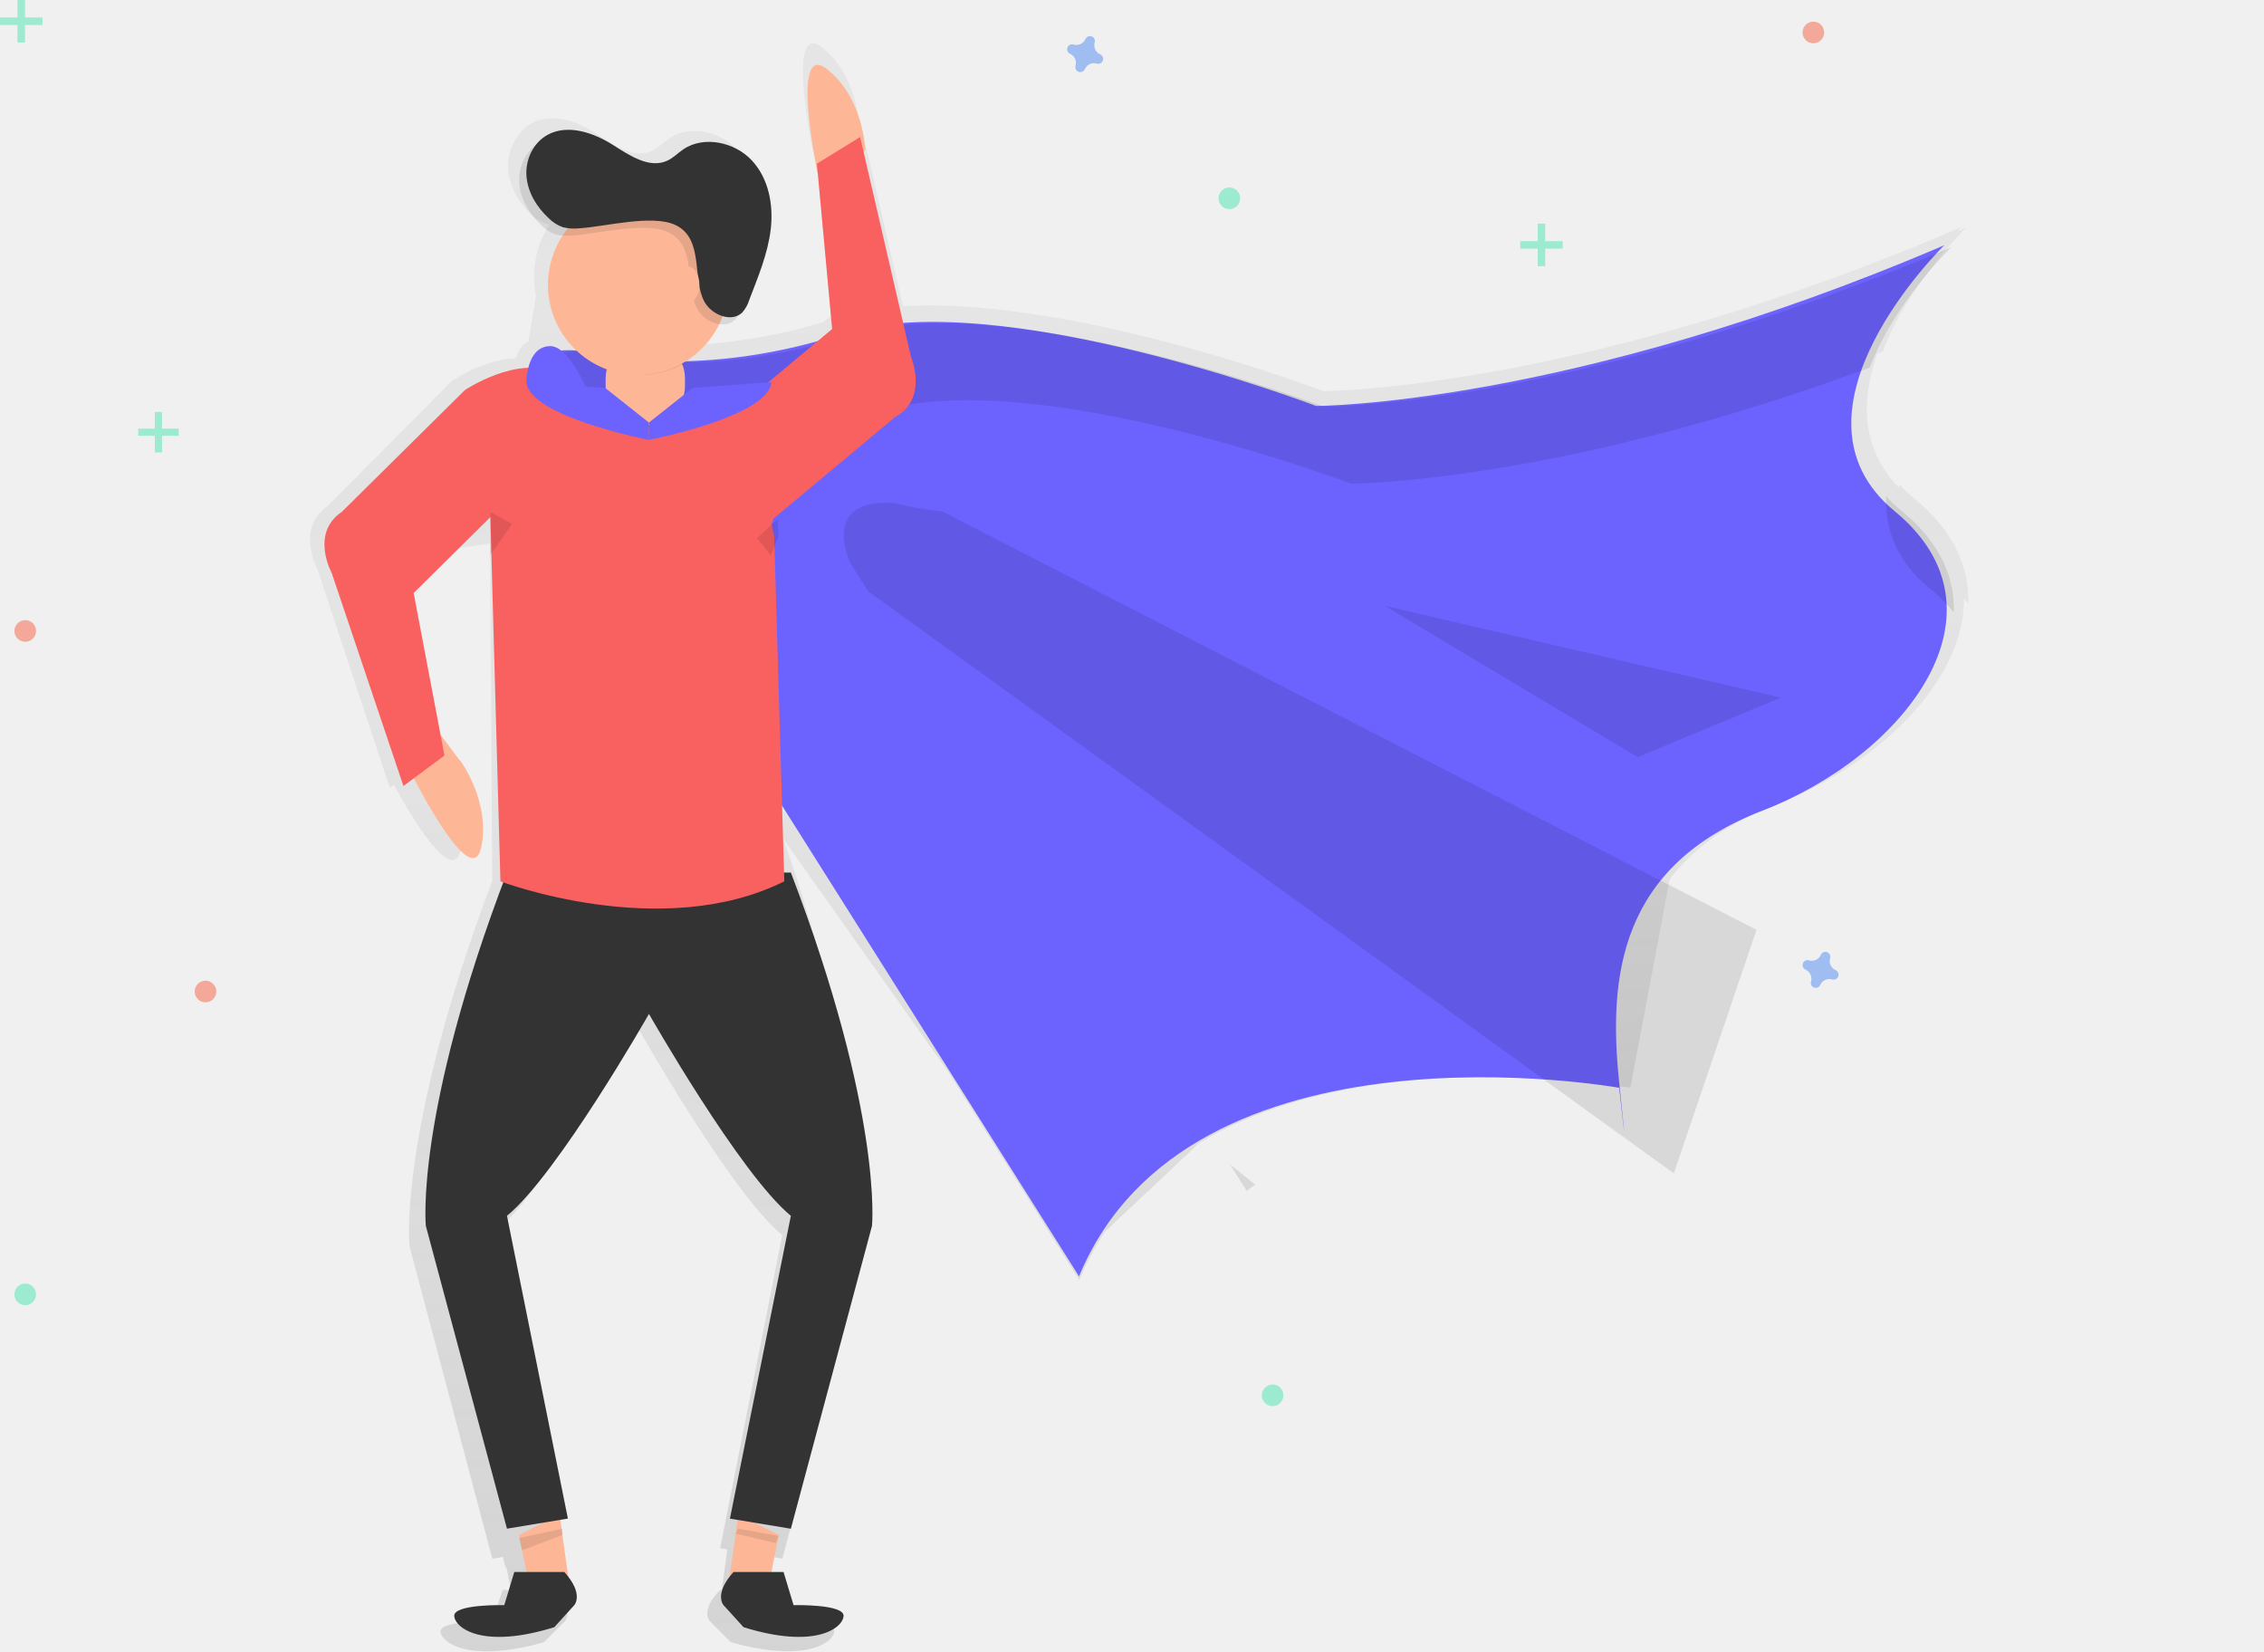
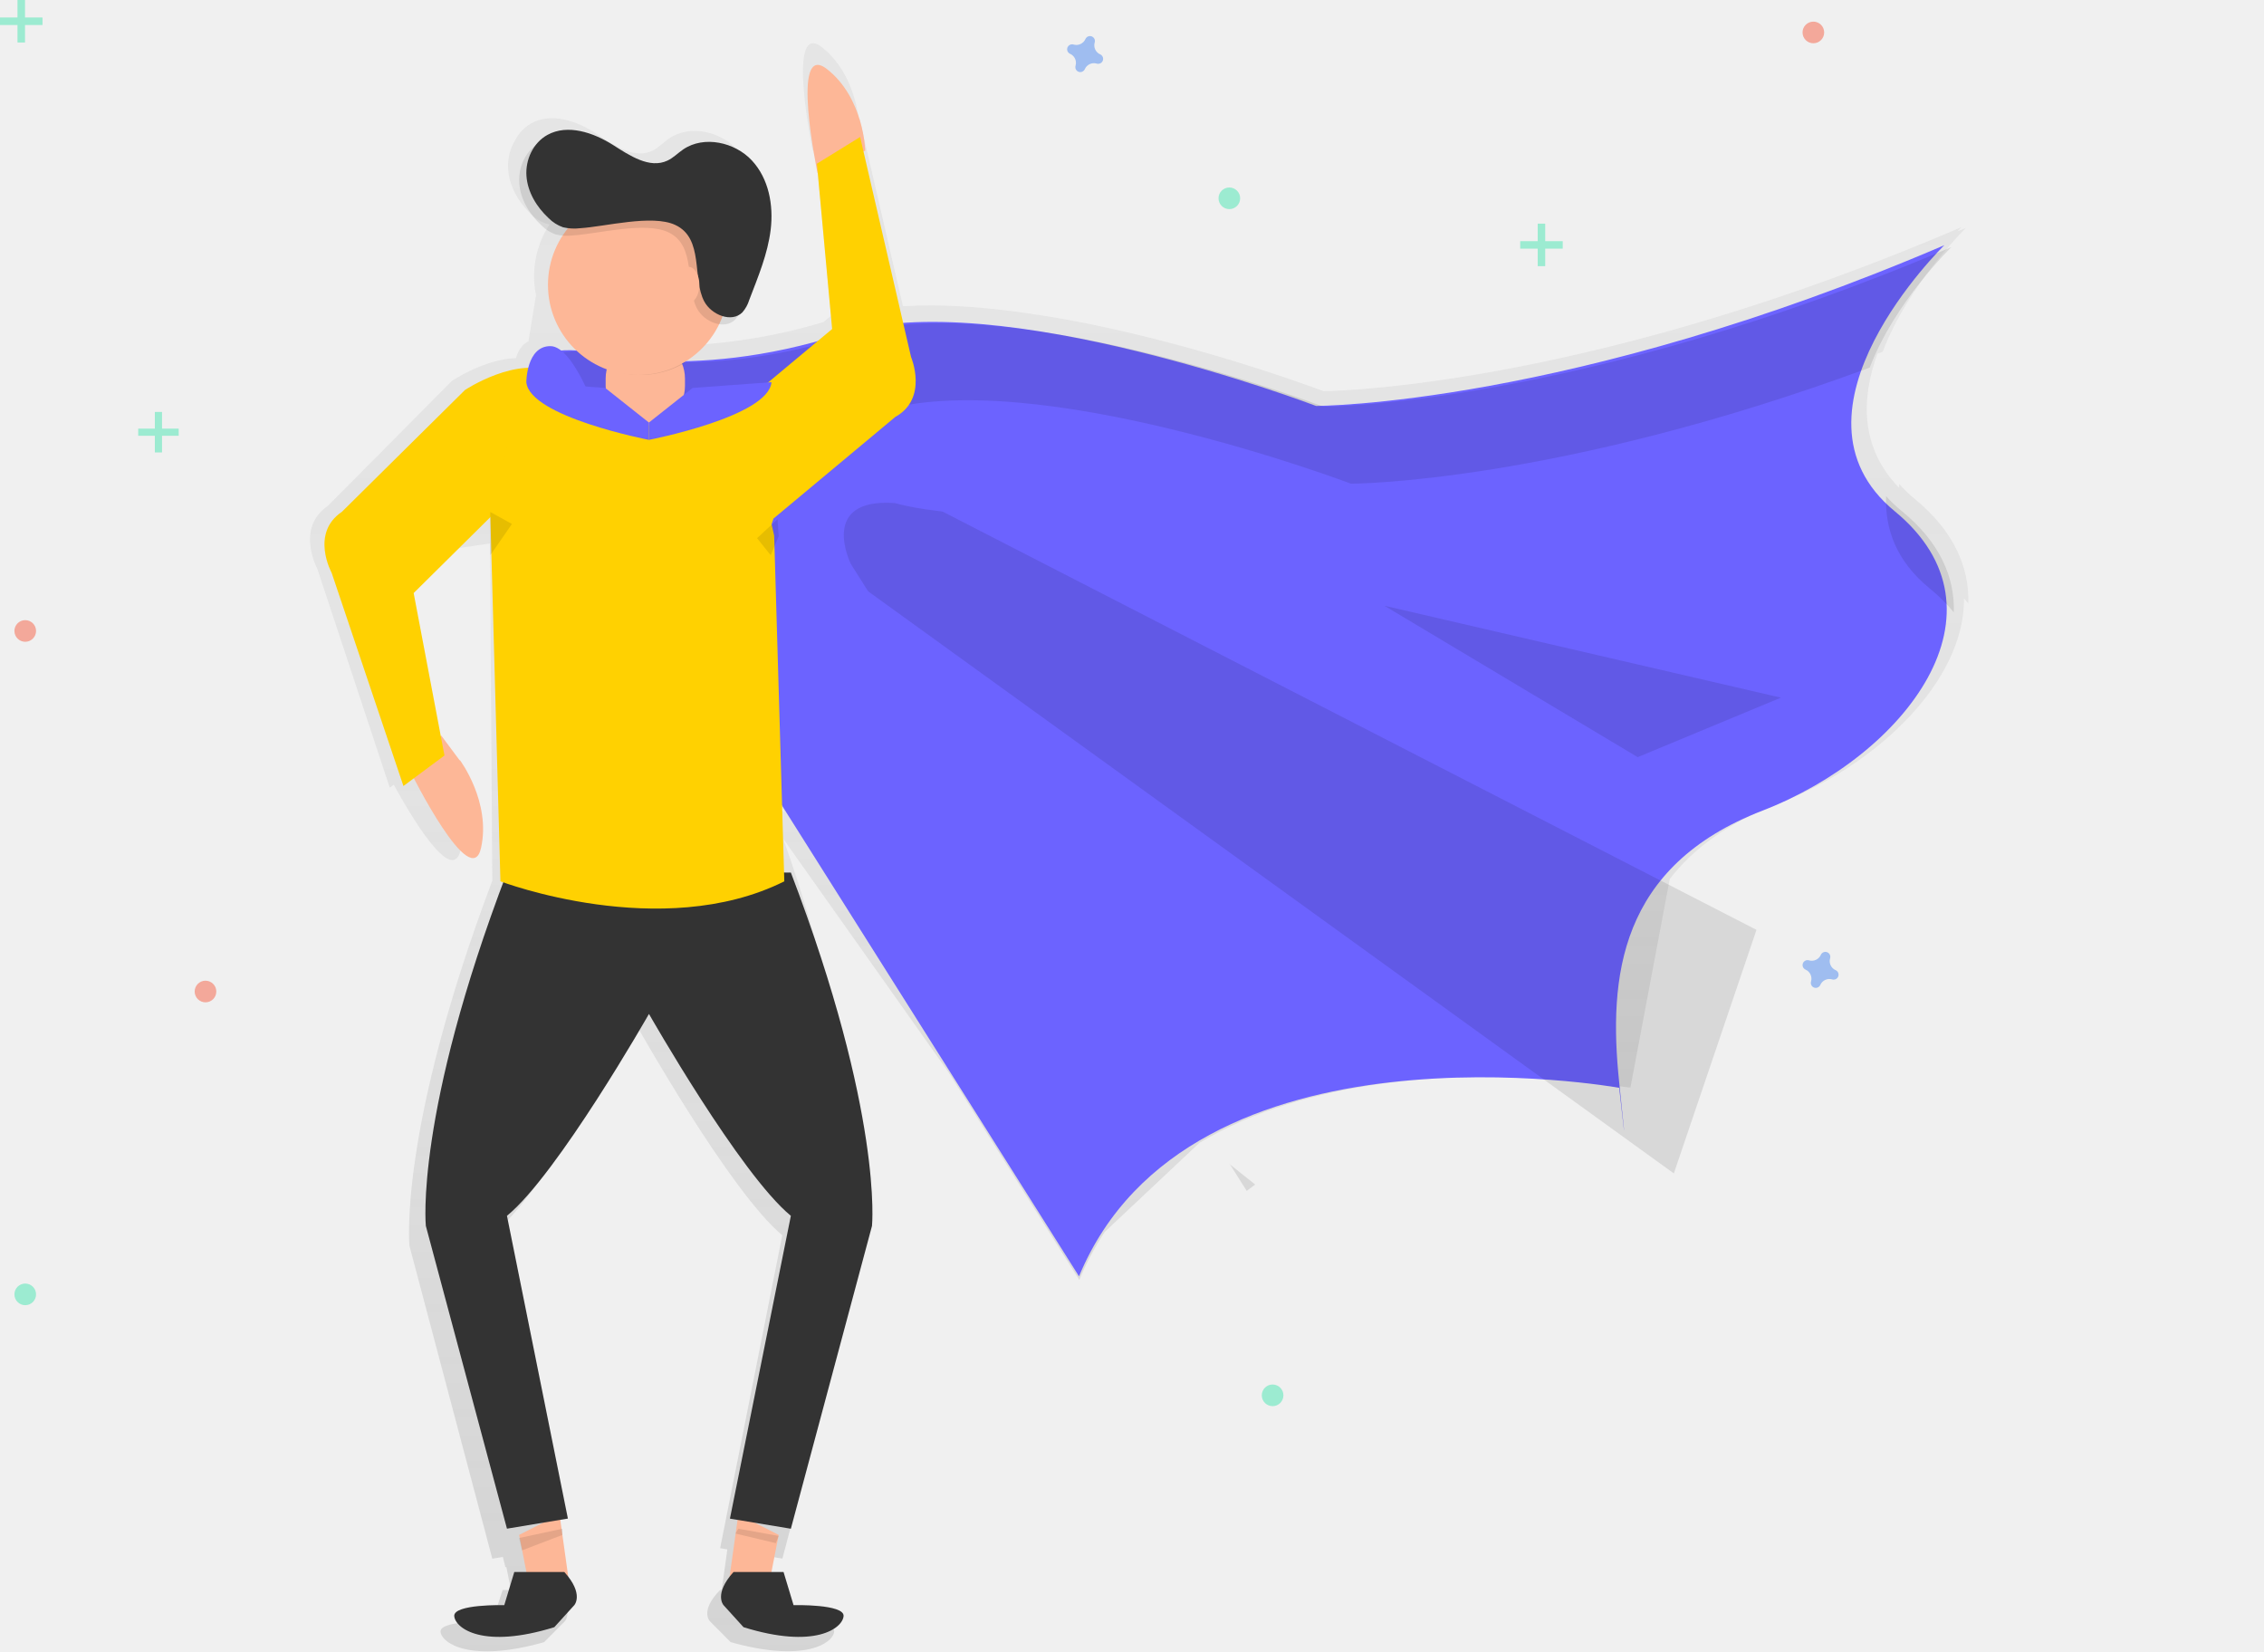
<svg xmlns="http://www.w3.org/2000/svg" fill="none" height="229" viewBox="0 0 314 229" width="314">
  <defs>
-     <linearGradient gradientUnits="userSpaceOnUse" id="paint0_linear" x1="273" x2="273" y1="228.985" y2="6.004">
+     <linearGradient gradientUnits="userSpaceOnUse" id="paint0_linear_6303_825" x1="273" x2="273" y1="228.985" y2="6.004">
      <stop stop-color="#808080" stop-opacity="0.25" />
      <stop offset="0.54" stop-color="#808080" stop-opacity="0.12" />
      <stop offset="1" stop-color="#808080" stop-opacity="0.1" />
    </linearGradient>
  </defs>
-   <path clip-rule="evenodd" d="M263.41 67.116C264.098 67.891 264.846 68.609 265.647 69.266C270.973 73.658 273.14 78.653 272.993 83.684C272.801 83.448 272.599 83.215 272.392 82.982C272.488 94.355 260.561 106.052 246.337 111.561C239.48 114.219 234.764 117.773 231.587 121.893L226.134 150.821L214.538 149.558C201.961 148.805 181.596 149.353 166.342 158.492L153.218 170.839C151.832 172.94 150.652 175.17 149.692 177.499L131.555 148.699L108.632 116.326C119.79 147.669 120.003 172.744 120.003 172.744L108.511 216.141L106.9 215.872L106.753 216.317L105.926 220.482H107.075L108.511 224.823C108.511 224.823 115.852 224.663 115.693 226.27C115.533 227.878 111.547 230.611 101.327 227.717L98.454 224.823C98.454 224.823 97.017 223.376 99.891 220.482H100.095L100.88 214.864L99.879 214.694L108.496 171.3C101.312 165.354 88.387 142.369 88.387 142.369C88.387 142.369 75.459 165.351 68.278 171.3L76.902 214.706L75.901 214.876L76.697 220.494H76.902C79.775 223.388 78.338 224.835 78.338 224.835L75.465 227.729C65.251 230.623 61.259 227.89 61.1 226.282C60.941 224.675 68.281 224.835 68.281 224.835L69.718 220.494H70.866L70.229 217.291L70.099 217.337L69.745 215.908L68.278 216.153L56.786 172.756C56.786 172.756 55.19 156.845 68.278 122.126L67.959 75.365L60.805 76.416L55.482 81.74L59.69 104.323L60.835 105.807H60.889C60.889 105.807 65.317 111.534 63.895 117.843C62.732 123.049 56.678 112.606 54.616 108.822L54.06 109.239L44.005 78.862C44.005 78.862 40.972 73.237 45.442 70.183L62.678 52.825C62.678 52.825 67.166 49.798 71.551 49.667C71.843 48.729 72.363 47.77 73.295 47.331L74.344 40.937C73.649 37.54 74.326 34.004 76.225 31.111C76.022 31.083 75.821 31.039 75.624 30.978C74.852 30.696 74.156 30.238 73.589 29.64C71.903 28.017 70.643 25.828 70.481 23.476C70.382 22.013 70.747 20.555 71.524 19.314C72.016 18.41 72.743 17.659 73.628 17.14C76.463 15.512 80.076 16.799 82.811 18.594C82.926 18.669 83.043 18.746 83.16 18.823C85.439 20.325 88.093 22.075 90.497 20.903C91.02 20.648 91.467 20.272 91.915 19.896C92.179 19.675 92.442 19.454 92.722 19.256C95.64 17.192 99.987 18.209 102.37 20.882C104.754 23.555 105.415 27.424 105.013 30.99C104.649 34.209 103.507 37.272 102.373 40.313C102.25 40.642 102.128 40.969 102.007 41.297C101.843 41.799 101.622 42.28 101.345 42.729C101.213 42.984 101.046 43.22 100.849 43.428C100.257 44.02 99.409 44.273 98.592 44.104C97.892 45.518 96.943 46.793 95.791 47.866C102.039 47.541 108.227 46.467 114.223 44.667L115.257 43.795L113.135 20.716L112.72 20.912C112.72 20.912 108.947 2.583 114.012 6.567C117.806 9.567 118.843 14.404 119.122 16.626L119.236 16.556L125.23 42.472C130.569 42.133 136.511 42.572 142.496 43.447C161.52 46.135 181.185 53.346 183.571 54.254C187.443 54.181 222.161 52.931 272.058 31.495C272.058 31.495 271.845 31.713 271.472 32.101L272.674 31.592C272.674 31.592 264.628 39.433 261.117 48.781L260.377 49.056C258.141 55.259 257.949 62.058 263.41 67.67V67.116ZM108.196 111.643L108.211 112.176L108.857 112.69L108.196 111.643Z" fill="url(#paint0_linear)" fill-rule="evenodd" />
+   <path clip-rule="evenodd" d="M263.41 67.116C264.098 67.891 264.846 68.609 265.647 69.266C270.973 73.658 273.14 78.653 272.993 83.684C272.801 83.448 272.599 83.215 272.392 82.982C272.488 94.355 260.561 106.052 246.337 111.561C239.48 114.219 234.764 117.773 231.587 121.893L226.134 150.821L214.538 149.558C201.961 148.805 181.596 149.353 166.342 158.492L153.218 170.839C151.832 172.94 150.652 175.17 149.692 177.499L131.555 148.699L108.632 116.326C119.79 147.669 120.003 172.744 120.003 172.744L108.511 216.141L106.9 215.872L106.753 216.317L105.926 220.482H107.075L108.511 224.823C108.511 224.823 115.852 224.663 115.693 226.27C115.533 227.878 111.547 230.611 101.327 227.717L98.454 224.823C98.454 224.823 97.017 223.376 99.891 220.482H100.095L100.88 214.864L99.879 214.694L108.496 171.3C101.312 165.354 88.387 142.369 88.387 142.369C88.387 142.369 75.459 165.351 68.278 171.3L76.902 214.706L75.901 214.876L76.697 220.494H76.902C79.775 223.388 78.338 224.835 78.338 224.835L75.465 227.729C65.251 230.623 61.259 227.89 61.1 226.282C60.941 224.675 68.281 224.835 68.281 224.835L69.718 220.494H70.866L70.229 217.291L70.099 217.337L69.745 215.908L68.278 216.153L56.786 172.756C56.786 172.756 55.19 156.845 68.278 122.126L67.959 75.365L60.805 76.416L55.482 81.74L59.69 104.323L60.835 105.807H60.889C60.889 105.807 65.317 111.534 63.895 117.843C62.732 123.049 56.678 112.606 54.616 108.822L54.06 109.239L44.005 78.862C44.005 78.862 40.972 73.237 45.442 70.183L62.678 52.825C62.678 52.825 67.166 49.798 71.551 49.667C71.843 48.729 72.363 47.77 73.295 47.331L74.344 40.937C73.649 37.54 74.326 34.004 76.225 31.111C76.022 31.083 75.821 31.039 75.624 30.978C74.852 30.696 74.156 30.238 73.589 29.64C71.903 28.017 70.643 25.828 70.481 23.476C70.382 22.013 70.747 20.555 71.524 19.314C72.016 18.41 72.743 17.659 73.628 17.14C76.463 15.512 80.076 16.799 82.811 18.594C82.926 18.669 83.043 18.746 83.16 18.823C85.439 20.325 88.093 22.075 90.497 20.903C91.02 20.648 91.467 20.272 91.915 19.896C92.179 19.675 92.442 19.454 92.722 19.256C95.64 17.192 99.987 18.209 102.37 20.882C104.754 23.555 105.415 27.424 105.013 30.99C104.649 34.209 103.507 37.272 102.373 40.313C102.25 40.642 102.128 40.969 102.007 41.297C101.843 41.799 101.622 42.28 101.345 42.729C101.213 42.984 101.046 43.22 100.849 43.428C100.257 44.02 99.409 44.273 98.592 44.104C97.892 45.518 96.943 46.793 95.791 47.866C102.039 47.541 108.227 46.467 114.223 44.667L115.257 43.795L113.135 20.716L112.72 20.912C112.72 20.912 108.947 2.583 114.012 6.567C117.806 9.567 118.843 14.404 119.122 16.626L119.236 16.556L125.23 42.472C130.569 42.133 136.511 42.572 142.496 43.447C161.52 46.135 181.185 53.346 183.571 54.254C187.443 54.181 222.161 52.931 272.058 31.495C272.058 31.495 271.845 31.713 271.472 32.101L272.674 31.592C272.674 31.592 264.628 39.433 261.117 48.781L260.377 49.056C258.141 55.259 257.949 62.058 263.41 67.67V67.116ZM108.196 111.643L108.211 112.176L108.857 112.69L108.196 111.643Z" fill="url(#paint0_linear_6303_825)" fill-rule="evenodd" />
  <path d="M63.8 105.43H63.745L61.193 102L57.063 106.304L57.52 107.018L57 107.149C57 107.149 65.336 123.925 66.725 117.557C68.113 111.19 63.8 105.43 63.8 105.43Z" fill="#FDB797" />
  <path d="M80.092 48.608C80.092 48.608 95.379 53.22 116.785 46.3C138.19 39.381 182.525 56.294 182.525 56.294C182.525 56.294 217.688 56.294 269.67 34C269.67 34 245.973 57.063 262.79 70.901C279.607 84.74 264.32 104.726 244.444 112.415C224.568 120.103 223.041 135.477 224.568 150.085C226.095 164.693 224.568 150.855 224.568 150.855C224.568 150.855 164.943 140.092 149.653 177L73.977 57.066C73.977 57.066 69.391 47.842 80.092 48.608Z" fill="#6C63FF" />
-   <mask height="143" id="mask0" mask-type="alpha" maskUnits="userSpaceOnUse" width="197" x="117" y="55">
-     <path clip-rule="evenodd" d="M124.119 69.764C124.119 69.764 139.398 74.37 160.793 67.46C182.188 60.55 226.501 77.44 226.501 77.44C226.501 77.44 261.647 77.44 313.604 55.176C313.604 55.176 289.919 78.208 306.727 92.028C323.536 105.848 308.256 125.808 288.39 133.486C268.524 141.164 266.998 156.518 268.524 171.106C270.05 185.695 268.524 171.874 268.524 171.874C268.524 171.874 208.928 161.127 193.646 197.985L118.006 78.211C118.006 78.211 113.423 68.999 124.119 69.764Z" fill="white" fill-rule="evenodd" />
+   <mask style="mask-type:alpha" height="143" id="mask0_6303_825" maskUnits="userSpaceOnUse" width="197" x="117" y="55">
+     <path clip-rule="evenodd" d="M124.119 69.765C124.119 69.765 139.398 74.371 160.793 67.46C182.188 60.55 226.501 77.44 226.501 77.44C226.501 77.44 261.647 77.44 313.604 55.176C313.604 55.176 289.919 78.208 306.727 92.028C323.536 105.849 308.256 125.808 288.39 133.486C268.524 141.165 266.998 156.518 268.524 171.106C270.05 185.695 268.524 171.875 268.524 171.875C268.524 171.875 208.928 161.127 193.646 197.985L118.006 78.211C118.006 78.211 113.423 69 124.119 69.765Z" fill="white" fill-rule="evenodd" />
  </mask>
-   <g mask="url(#mask0)">
-     <path d="M41.904 25.301L232.151 162.727L243.612 128.947L41.904 25.301Z" fill="black" opacity="0.1" />
-     <path d="M53.365 68.295L158.802 175.779L174.085 164.263L53.365 68.295Z" fill="black" opacity="0.1" />
+   <g mask="url(#mask0_6303_825)">
+     <path d="M41.904 25.301L232.151 162.727L243.612 128.947L41.904 25.301V25.301Z" fill="black" opacity="0.1" />
+     <path d="M53.365 68.295L158.802 175.779L174.085 164.263L53.365 68.295V68.295Z" fill="black" opacity="0.1" />
  </g>
  <g opacity="0.1">
-     <path d="M84.992 59.446C84.992 59.446 100.272 64.024 121.667 57.155C143.062 50.287 187.369 67.078 187.369 67.078C187.369 67.078 215.801 67.078 259.322 50.975C262.763 41.885 270.65 34.263 270.65 34.263C218.68 56.392 183.547 56.392 183.547 56.392C183.547 56.392 139.231 39.604 117.839 46.472C96.447 53.341 81.164 48.763 81.164 48.763C70.468 47.999 75.052 57.158 75.052 57.158L78.197 62.11C78.853 60.441 80.68 59.138 84.992 59.446Z" fill="black" />
-     <path d="M263.782 70.892C262.996 70.254 262.263 69.554 261.588 68.801C261.413 73.306 262.969 77.788 267.601 81.575C268.835 82.572 269.967 83.69 270.979 84.912C271.127 80.018 269.003 75.159 263.782 70.892Z" fill="black" />
+     <path d="M84.992 59.446C84.992 59.446 100.272 64.024 121.667 57.155C143.062 50.287 187.369 67.078 187.369 67.078C187.369 67.078 215.801 67.078 259.322 50.975C262.763 41.886 270.65 34.263 270.65 34.263C218.68 56.392 183.547 56.392 183.547 56.392C183.547 56.392 139.231 39.604 117.839 46.472C96.447 53.341 81.164 48.763 81.164 48.763C70.468 47.999 75.052 57.158 75.052 57.158L78.197 62.111C78.853 60.442 80.68 59.138 84.992 59.446Z" fill="black" />
+     <path d="M263.782 70.892C262.996 70.254 262.263 69.555 261.588 68.801C261.413 73.306 262.969 77.788 267.601 81.575C268.835 82.572 269.967 83.691 270.979 84.913C271.127 80.018 269.003 75.159 263.782 70.892Z" fill="black" />
  </g>
-   <path d="M108 212.856L106.601 220H101L102.402 210L108 212.856Z" fill="#FDB797" />
-   <path d="M108 213L107.601 214L102 212.668L102.399 212L108 213Z" fill="black" opacity="0.1" />
-   <path d="M72 212.856L73.4 220H79L77.6 210L72 212.856Z" fill="#FDB797" />
-   <path d="M72 213.286L72.399 215L78 212.859V212L72 213.286Z" fill="black" opacity="0.1" />
+   <path d="M108 212.856L106.601 220H101L102.402 210L108 212.856V212.856Z" fill="#FDB797" />
+   <path d="M108 213L107.601 214L102 212.668L102.399 212L108 213V213Z" fill="black" opacity="0.1" />
+   <path d="M72 212.856L73.4 220H79L77.6 210L72 212.856V212.856Z" fill="#FDB797" />
+   <path d="M72 213.286L72.399 215L78 212.859V212L72 213.286V213.286Z" fill="black" opacity="0.1" />
  <path d="M120 20.886C120 20.886 119.837 13.589 114.683 9.572C109.529 5.555 113.386 24 113.386 24L120 20.886Z" fill="#FDB797" />
  <path d="M78.266 218H71.328L69.94 222.595C69.94 222.595 62.848 222.424 63.002 224.124C63.157 225.824 67.01 228.719 76.878 225.654L79.653 222.595C79.653 222.595 81.041 221.059 78.266 218Z" fill="#333333" />
  <path d="M101.734 218H108.672L110.06 222.595C110.06 222.595 117.152 222.424 116.998 224.124C116.843 225.824 112.99 228.719 103.122 225.654L100.347 222.595C100.347 222.595 98.959 221.059 101.734 218Z" fill="#333333" />
  <path d="M109.687 121H70.312C57.497 154.596 59.06 169.996 59.06 169.996L70.312 211.991L78.763 210.591L70.312 168.606C77.344 162.851 90.006 140.608 90.006 140.608C90.006 140.608 102.661 162.838 109.687 168.606L101.236 210.6L109.687 212L120.939 170.005C120.939 170.005 122.511 154.596 109.687 121Z" fill="#333333" />
  <path d="M70 121C70 121 92.117 127.75 109 121H70Z" fill="black" opacity="0.1" />
-   <path d="M68.751 70.981L57.371 82.243L61.645 104.771L55.954 109L45.996 79.433C45.996 79.433 42.992 73.959 47.419 70.975L64.493 54.078C64.493 54.078 71.82 49.221 76.857 51.71C81.894 54.199 68.654 70.802 68.654 70.802" fill="#F96060" />
-   <path d="M68 71.293L69.406 122.222C69.406 122.222 91.734 130.722 108.778 122.222L107.372 74.28L107.013 72.695L107.273 71.915L124.17 57.818C128.801 55.253 126.354 49.498 126.354 49.498L119.294 19L113.298 22.697L115.41 45.627L103.378 55.669L103.076 55.654L72.23 54.318" fill="#F96060" />
-   <path d="M84 52.5C84 49.462 86.462 47 89.5 47C92.538 47 95 49.462 95 52.5V53.5C95 56.538 92.538 59 89.5 59C86.462 59 84 56.538 84 53.5V52.5Z" fill="#FDB797" />
-   <path d="M85 51.371C88.33 52.494 92.007 52.099 95 50.298C94.253 48.322 92.311 47.006 90.133 47C87.53 47.009 85.335 48.877 85 51.371H85Z" fill="black" opacity="0.1" />
+   <path d="M68.751 70.981L57.371 82.243L61.645 104.771L55.954 109L45.996 79.433C45.996 79.433 42.992 73.959 47.419 70.975L64.493 54.078C64.493 54.078 71.82 49.221 76.857 51.71C81.894 54.199 68.654 70.802 68.654 70.802" fill="#FFD101" />
+   <path d="M68 71.293L69.406 122.222C69.406 122.222 91.734 130.722 108.778 122.222L107.372 74.28L107.013 72.695L107.273 71.915L124.17 57.818C128.801 55.253 126.354 49.498 126.354 49.498L119.294 19L113.298 22.697L115.41 45.627L103.378 55.669L103.076 55.654L72.23 54.318" fill="#FFD101" />
+   <path d="M84 52.5C84 49.462 86.462 47 89.5 47V47C92.538 47 95 49.462 95 52.5V53.5C95 56.538 92.538 59 89.5 59V59C86.462 59 84 56.538 84 53.5V52.5Z" fill="#FDB797" />
+   <path d="M85 51.371C88.33 52.494 92.007 52.099 95 50.298C94.253 48.322 92.311 47.006 90.133 47V47C87.53 47.009 85.335 48.877 85 51.371H85Z" fill="black" opacity="0.1" />
  <circle cx="88.5" cy="39.5" fill="#FDB797" r="12.5" />
  <path d="M79.462 32.648C78.67 32.744 77.867 32.7 77.091 32.518C76.329 32.251 75.642 31.816 75.084 31.247C73.418 29.7 72.177 27.635 72.016 25.405C71.855 23.175 72.928 20.813 74.926 19.707C77.723 18.165 81.29 19.383 83.987 21.084C86.307 22.554 89.077 24.44 91.57 23.272C92.388 22.89 93.021 22.216 93.766 21.713C96.645 19.757 100.932 20.722 103.283 23.255C105.633 25.787 106.293 29.453 105.889 32.836C105.484 36.219 104.146 39.417 102.918 42.605C102.727 43.235 102.403 43.819 101.966 44.321C100.47 45.806 97.67 44.653 96.685 42.811C94.973 39.608 96.685 34.054 92.641 32.186C89.421 30.703 82.92 32.43 79.462 32.648Z" fill="black" opacity="0.1" />
  <path d="M80.462 31.648C79.67 31.744 78.867 31.7 78.091 31.518C77.329 31.25 76.642 30.816 76.084 30.247C74.418 28.7 73.177 26.635 73.016 24.405C72.855 22.175 73.928 19.813 75.926 18.707C78.723 17.165 82.29 18.383 84.987 20.084C87.307 21.554 90.077 23.44 92.57 22.272C93.388 21.89 94.021 21.216 94.766 20.713C97.645 18.757 101.932 19.722 104.283 22.255C106.633 24.787 107.293 28.453 106.889 31.836C106.484 35.219 105.128 38.417 103.912 41.605C103.721 42.235 103.397 42.819 102.96 43.321C101.464 44.806 98.664 43.653 97.679 41.811C95.967 38.608 97.679 33.054 93.635 31.186C90.43 29.703 83.917 31.433 80.462 31.648Z" fill="#333333" />
  <ellipse cx="95.5" cy="39.5" fill="#FDB797" rx="1.5" ry="2.5" />
-   <path d="M68 71L71 72.662L68 77V71Z" fill="black" opacity="0.1" />
-   <path d="M107.841 72L105 74.632L106.893 77L108 74.368L107.841 72Z" fill="black" opacity="0.1" />
+   <path d="M68 71L71 72.662L68 77V71V71Z" fill="black" opacity="0.1" />
+   <path d="M107.841 72L105 74.632L106.893 77L108 74.368L107.841 72V72Z" fill="black" opacity="0.1" />
  <path d="M90 58.599V61C90 61 73.422 57.802 73 53L83.941 53.8L90 58.599Z" fill="#6C63FF" />
  <path d="M90 58.599V61C90 61 106.578 57.802 107 53L96.059 53.8L90 58.599Z" fill="#6C63FF" />
-   <path d="M192 84L247 96.749L227.138 105L192 84Z" fill="black" opacity="0.1" />
+   <path d="M192 84L247 96.749L227.138 105L192 84V84Z" fill="black" opacity="0.1" />
  <path d="M73 52.998C73 52.998 73 48 76.334 48C79.669 48 83 58 83 58L73 52.998Z" fill="#6C63FF" />
  <circle cx="3.5" cy="87.5" fill="#F55F44" opacity="0.5" r="1.5" />
  <circle cx="28.5" cy="137.5" fill="#F55F44" opacity="0.5" r="1.5" />
  <circle cx="251.5" cy="4.5" fill="#F55F44" opacity="0.5" r="1.5" />
-   <path d="M152.596 7.542C151.956 7.264 151.626 6.551 151.829 5.883C151.845 5.834 151.854 5.783 151.858 5.731C151.877 5.428 151.694 5.148 151.408 5.042C151.122 4.937 150.801 5.032 150.619 5.276C150.587 5.318 150.561 5.363 150.541 5.411C150.261 6.048 149.55 6.375 148.884 6.174C148.835 6.159 148.784 6.149 148.732 6.145C148.428 6.126 148.148 6.309 148.042 6.595C147.937 6.88 148.032 7.201 148.276 7.384C148.318 7.415 148.363 7.441 148.412 7.461C149.046 7.743 149.371 8.453 149.169 9.117C149.153 9.166 149.143 9.217 149.14 9.269C149.121 9.572 149.304 9.852 149.59 9.958C149.875 10.063 150.196 9.968 150.379 9.724C150.411 9.682 150.437 9.637 150.457 9.589C150.736 8.949 151.449 8.62 152.117 8.822C152.166 8.838 152.217 8.848 152.269 8.851C152.572 8.87 152.851 8.688 152.957 8.404C153.062 8.12 152.97 7.8 152.729 7.616C152.687 7.586 152.643 7.562 152.596 7.542Z" fill="#4D8AF0" opacity="0.5" />
-   <path d="M254.589 134.539C253.951 134.261 253.622 133.549 253.824 132.882C253.84 132.833 253.849 132.782 253.853 132.73C253.872 132.427 253.689 132.147 253.404 132.042C253.119 131.937 252.799 132.032 252.616 132.275C252.585 132.317 252.559 132.363 252.539 132.411C252.261 133.049 251.549 133.378 250.882 133.176C250.833 133.16 250.782 133.151 250.73 133.147C250.427 133.128 250.147 133.311 250.042 133.596C249.937 133.881 250.032 134.201 250.275 134.384C250.317 134.415 250.363 134.441 250.411 134.461C251.049 134.739 251.378 135.451 251.176 136.118C251.16 136.167 251.151 136.218 251.147 136.27C251.128 136.573 251.311 136.853 251.596 136.958C251.881 137.063 252.201 136.968 252.384 136.725C252.415 136.683 252.441 136.637 252.461 136.589C252.739 135.951 253.451 135.622 254.118 135.824C254.167 135.84 254.218 135.849 254.27 135.853C254.573 135.872 254.853 135.689 254.958 135.404C255.063 135.119 254.968 134.799 254.725 134.616C254.683 134.585 254.637 134.559 254.589 134.539Z" fill="#4D8AF0" opacity="0.5" />
+   <path d="M152.596 7.542C151.956 7.264 151.626 6.551 151.829 5.883C151.845 5.834 151.854 5.783 151.858 5.731V5.731C151.877 5.428 151.694 5.148 151.408 5.042C151.122 4.937 150.801 5.032 150.619 5.276V5.276C150.587 5.318 150.561 5.363 150.541 5.411C150.261 6.048 149.55 6.375 148.884 6.174C148.835 6.159 148.784 6.149 148.732 6.145V6.145C148.428 6.126 148.148 6.309 148.042 6.595C147.937 6.88 148.032 7.201 148.276 7.384V7.384C148.318 7.415 148.363 7.441 148.412 7.461C149.046 7.743 149.371 8.453 149.169 9.117C149.153 9.166 149.143 9.217 149.14 9.269V9.269C149.121 9.572 149.304 9.852 149.59 9.958C149.875 10.063 150.196 9.968 150.379 9.724V9.724C150.411 9.682 150.437 9.637 150.457 9.589C150.736 8.949 151.449 8.62 152.117 8.822C152.166 8.838 152.217 8.848 152.269 8.851V8.851C152.572 8.87 152.851 8.688 152.957 8.404C153.062 8.12 152.97 7.8 152.729 7.616V7.616C152.687 7.586 152.643 7.562 152.596 7.542V7.542Z" fill="#4D8AF0" opacity="0.5" />
+   <path d="M254.589 134.539C253.951 134.261 253.622 133.549 253.824 132.882C253.84 132.833 253.849 132.782 253.853 132.73V132.73C253.872 132.427 253.689 132.147 253.404 132.042C253.119 131.937 252.799 132.032 252.616 132.275V132.275C252.585 132.317 252.559 132.363 252.539 132.411C252.261 133.049 251.549 133.378 250.882 133.176C250.833 133.16 250.782 133.151 250.73 133.147V133.147C250.427 133.128 250.147 133.311 250.042 133.596C249.937 133.881 250.032 134.201 250.275 134.384V134.384C250.317 134.415 250.363 134.441 250.411 134.461C251.049 134.739 251.378 135.451 251.176 136.118C251.16 136.167 251.151 136.218 251.147 136.27V136.27C251.128 136.573 251.311 136.853 251.596 136.958C251.881 137.063 252.201 136.968 252.384 136.725V136.725C252.415 136.683 252.441 136.637 252.461 136.589C252.739 135.951 253.451 135.622 254.118 135.824C254.167 135.84 254.218 135.849 254.27 135.853V135.853C254.573 135.872 254.853 135.689 254.958 135.404C255.063 135.119 254.968 134.799 254.725 134.616V134.616C254.683 134.585 254.637 134.559 254.589 134.539Z" fill="#4D8AF0" opacity="0.5" />
  <circle cx="176.5" cy="193.5" fill="#47E6B1" opacity="0.5" r="1.5" />
  <circle cx="3.5" cy="179.5" fill="#47E6B1" opacity="0.5" r="1.5" />
  <circle cx="170.5" cy="27.5" fill="#47E6B1" opacity="0.5" r="1.5" />
  <g opacity="0.5">
    <path d="M2.427 0H3.468V5.895H2.427V0Z" fill="#47E6B1" />
    <path d="M5.895 2.427V3.468L1.95503e-05 3.468V2.427L5.895 2.427Z" fill="#47E6B1" />
  </g>
  <g opacity="0.5">
-     <path d="M21.48 57.129H22.471V62.743H21.48V57.129Z" fill="#47E6B1" />
+     <path d="M21.48 57.128H22.471V62.743H21.48V57.128Z" fill="#47E6B1" />
    <path d="M24.783 59.44V60.431H19.169V59.44H24.783Z" fill="#47E6B1" />
  </g>
  <g opacity="0.5">
    <path d="M213.268 31.015H214.309V36.91H213.268V31.015Z" fill="#47E6B1" />
    <path d="M216.739 33.442V34.483H210.844V33.442H216.739Z" fill="#47E6B1" />
  </g>
</svg>
